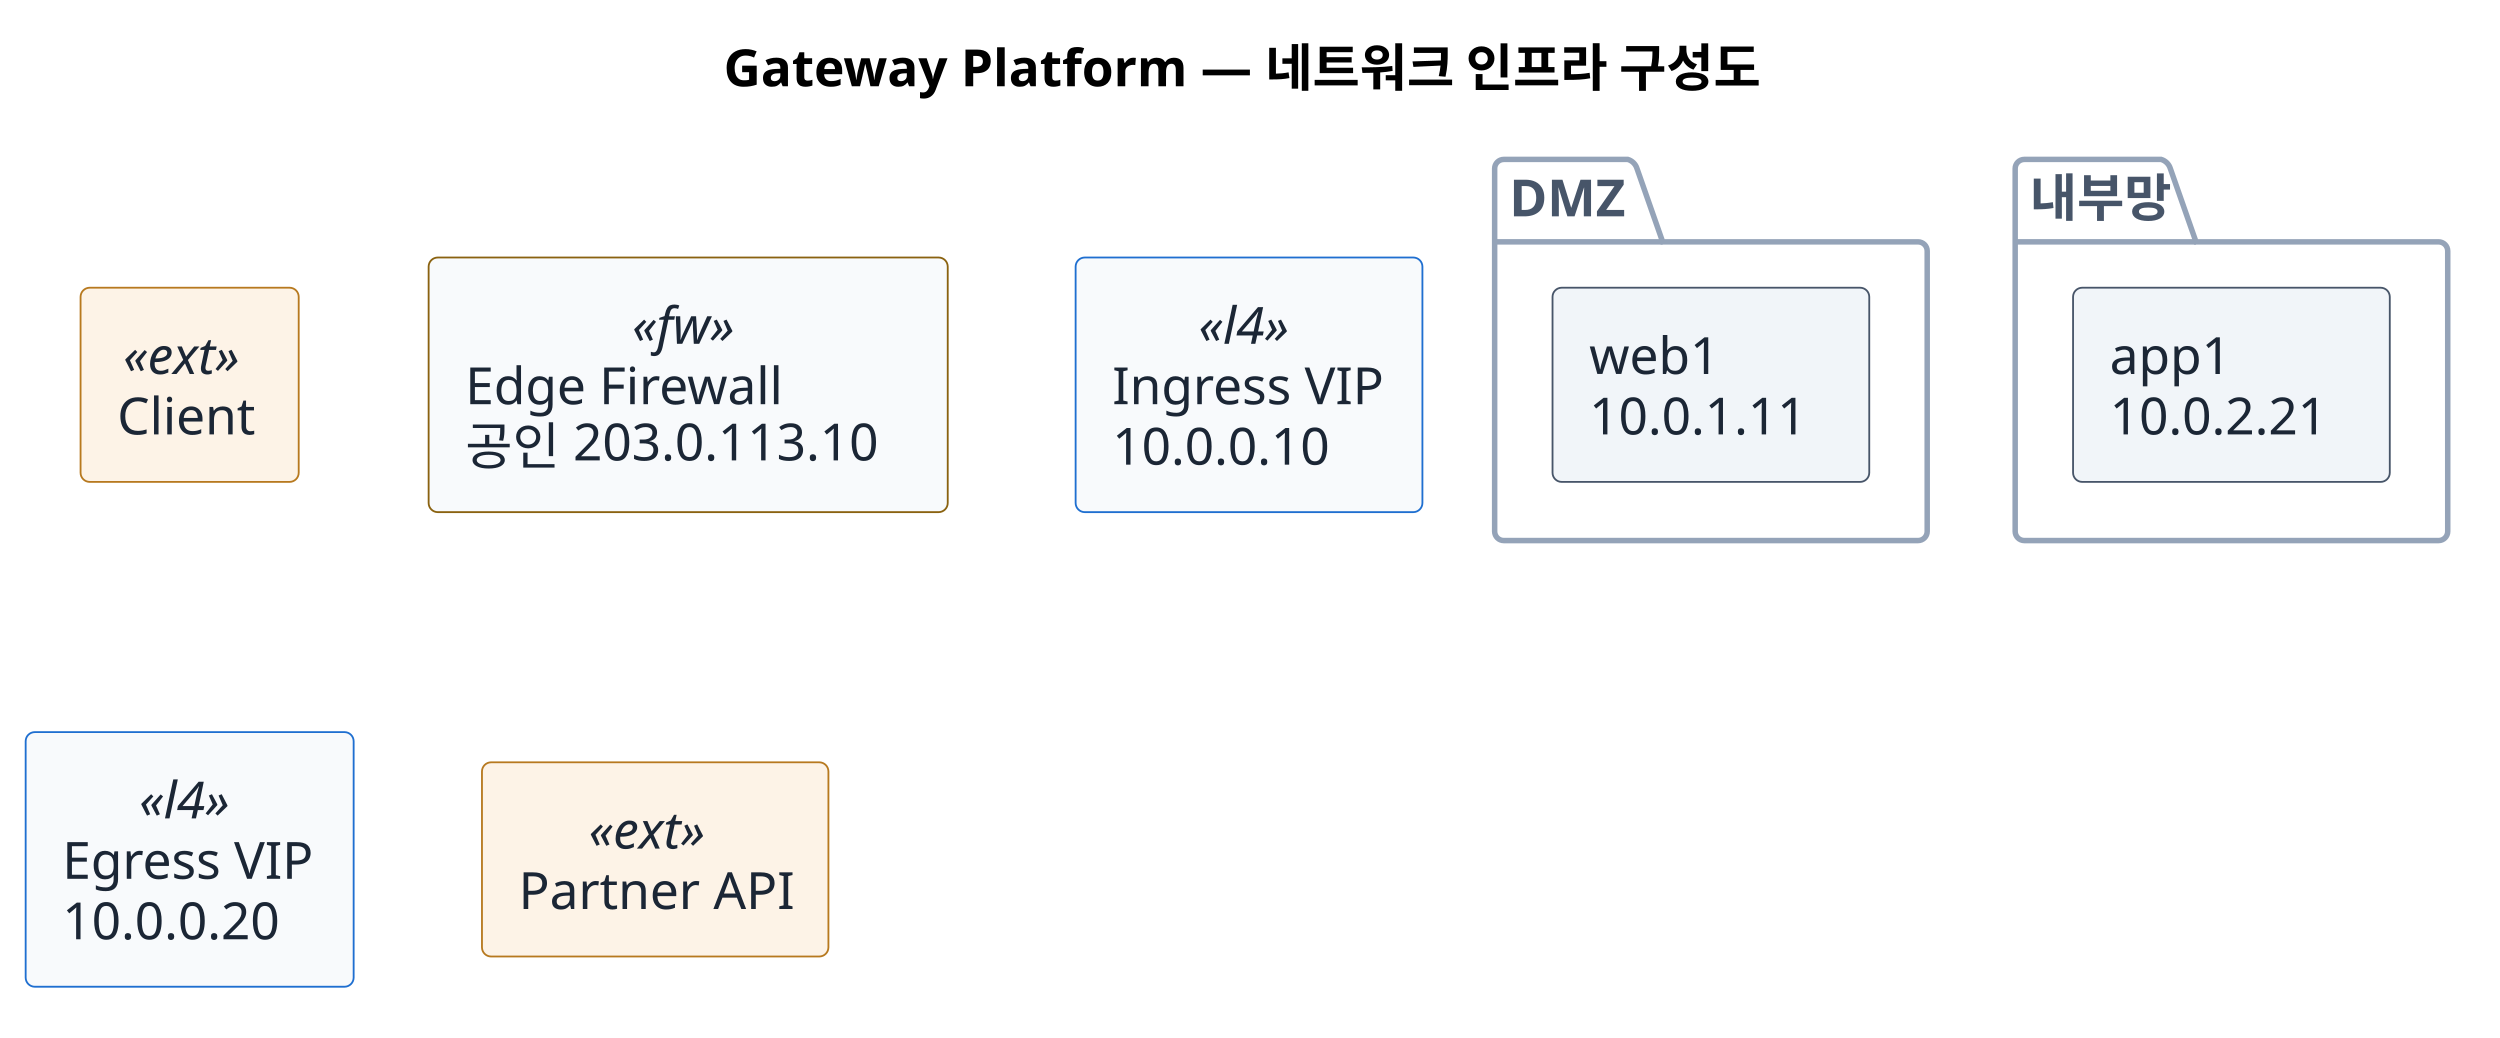
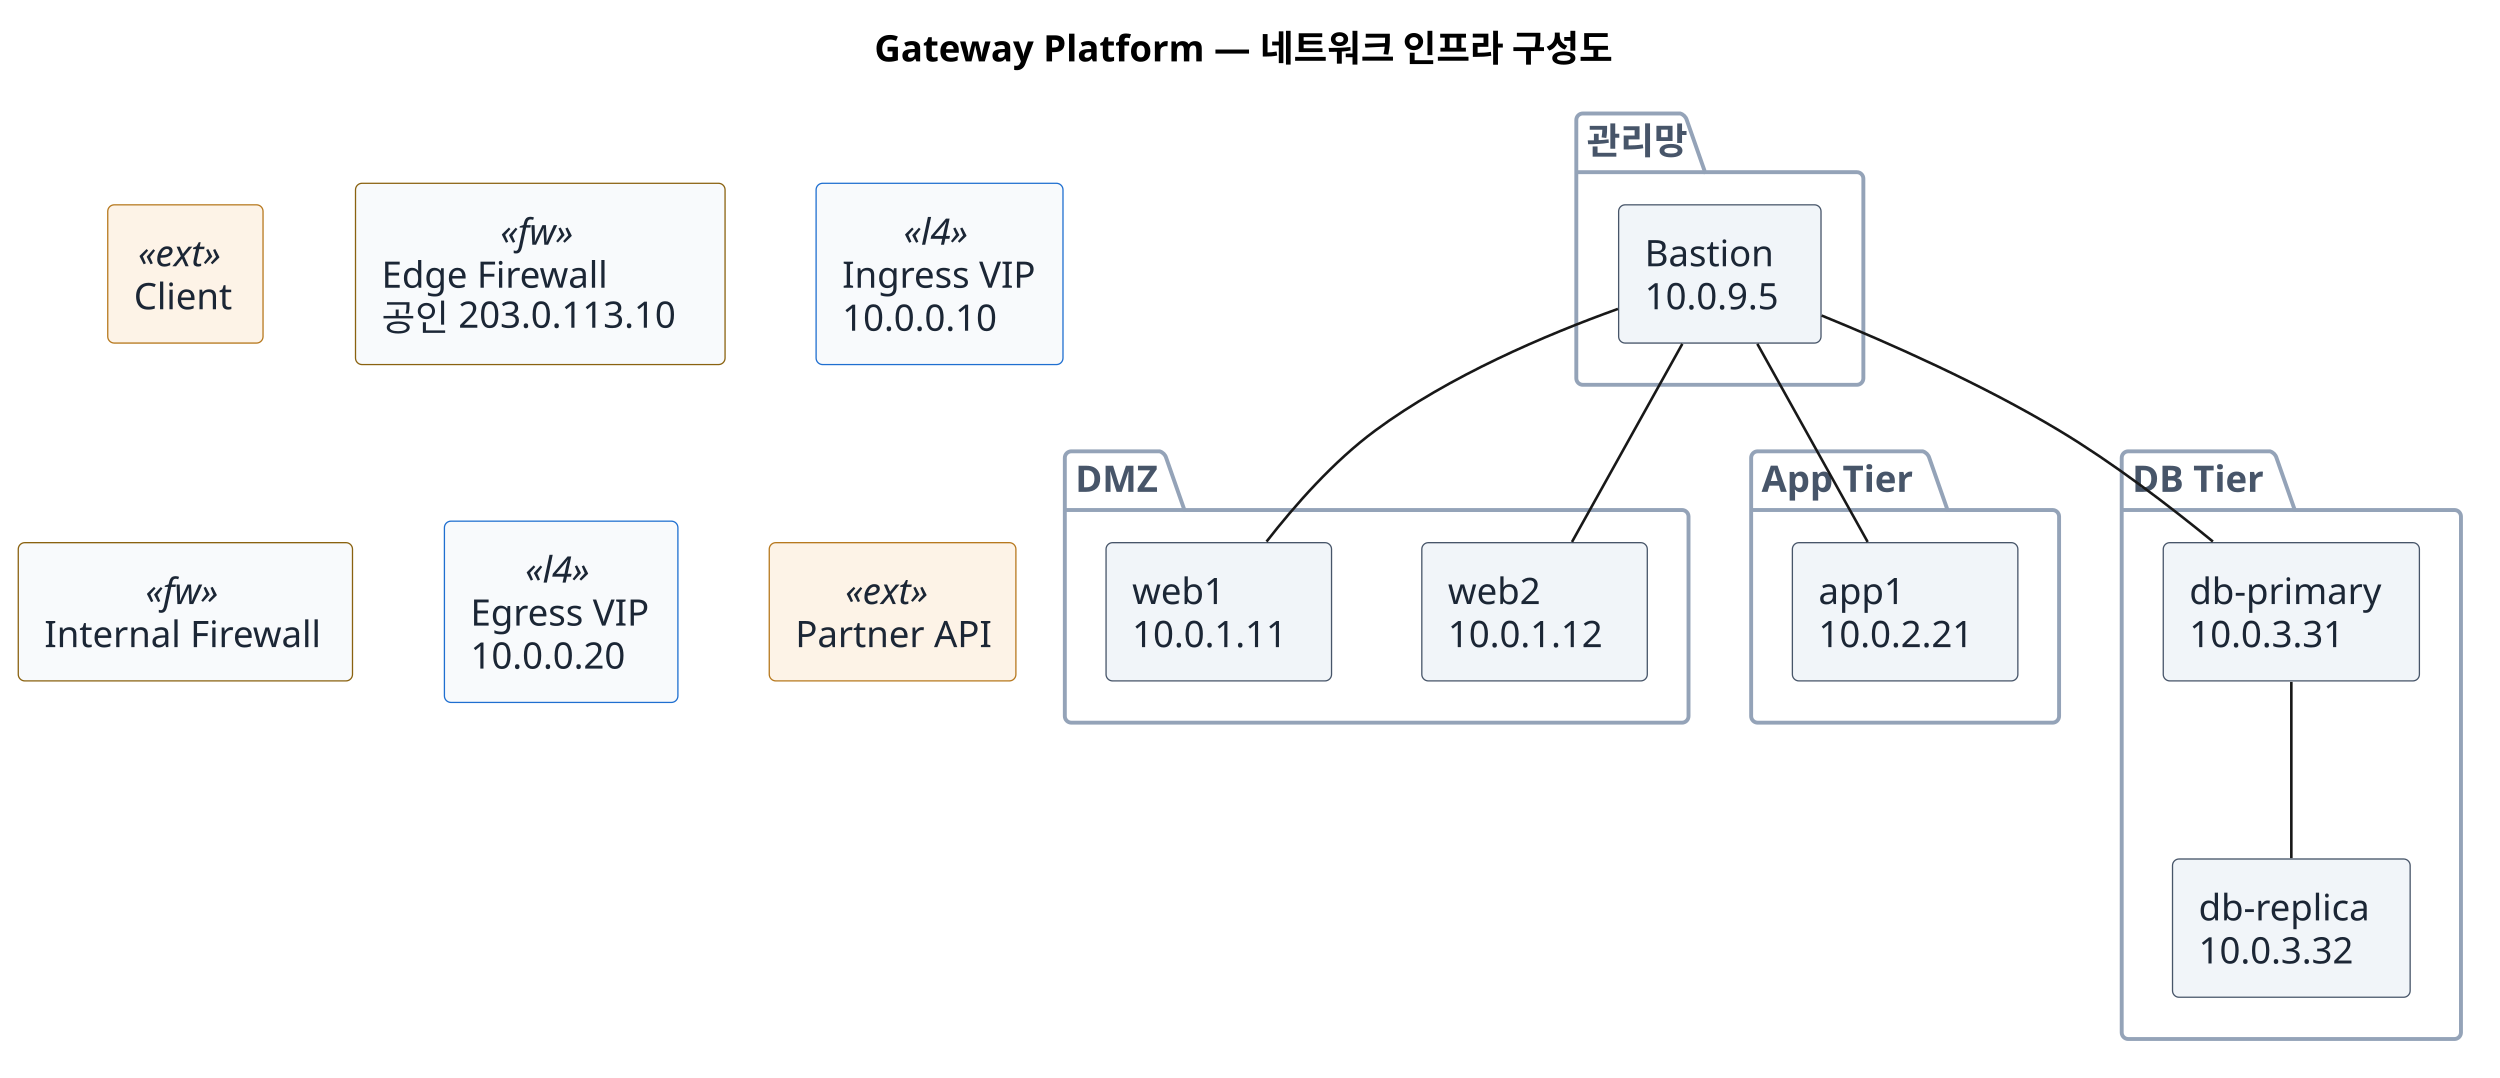
- <svg xmlns="http://www.w3.org/2000/svg" contentStyleType="text/css" data-diagram-type="DESCRIPTION" height="283px" preserveAspectRatio="none" style="width:682px;height:283px;background:#FFFFFF;" version="1.1" viewBox="0 0 682 283" width="682px" zoomAndPan="magnify">
+ <svg xmlns="http://www.w3.org/2000/svg" contentStyleType="text/css" data-diagram-type="DESCRIPTION" height="413px" preserveAspectRatio="none" style="width:958px;height:413px;background:#FFFFFF;" version="1.1" viewBox="0 0 958 413" width="958px" zoomAndPan="magnify">
  <defs />
  <g>
    <g class="title" data-source-line="20">
-       <text fill="#000000" font-family="sans-serif" font-size="14" font-weight="700" lengthAdjust="spacing" textLength="280.917" x="197.411" y="23.535">Gateway Platform — 네트워크 인프라 구성도</text>
+       <text fill="#000000" font-family="sans-serif" font-size="14" font-weight="700" lengthAdjust="spacing" textLength="280.917" x="335.061" y="23.535">Gateway Platform — 네트워크 인프라 구성도</text>
    </g>
    <g class="cluster" data-qualified-name="DMZ" data-source-line="22" id="ent0001">
-       <path d="M410.24,43.488 L444.073,43.488 A3.75,3.75 0 0 1 446.573,45.988 L453.573,65.977 L523.24,65.977 A2.5,2.5 0 0 1 525.74,68.477 L525.74,144.968 A2.5,2.5 0 0 1 523.24,147.468 L410.24,147.468 A2.5,2.5 0 0 1 407.74,144.968 L407.74,45.988 A2.5,2.5 0 0 1 410.24,43.488" fill="none" style="stroke:#94A3B8;stroke-width:1.5;" />
-       <line style="stroke:#94A3B8;stroke-width:1.5;" x1="407.74" x2="453.573" y1="65.977" y2="65.977" />
-       <text fill="#475569" font-family="sans-serif" font-size="14" font-weight="700" lengthAdjust="spacing" textLength="32.833" x="411.74" y="59.023">DMZ</text>
+       <path d="M410.54,172.948 L444.373,172.948 A3.75,3.75 0 0 1 446.873,175.448 L453.873,195.437 L644.54,195.437 A2.5,2.5 0 0 1 647.04,197.937 L647.04,274.428 A2.5,2.5 0 0 1 644.54,276.928 L410.54,276.928 A2.5,2.5 0 0 1 408.04,274.428 L408.04,175.448 A2.5,2.5 0 0 1 410.54,172.948" fill="none" style="stroke:#94A3B8;stroke-width:1.5;" />
+       <line style="stroke:#94A3B8;stroke-width:1.5;" x1="408.04" x2="453.873" y1="195.437" y2="195.437" />
+       <text fill="#475569" font-family="sans-serif" font-size="14" font-weight="700" lengthAdjust="spacing" textLength="32.833" x="412.04" y="188.483">DMZ</text>
    </g>
-     <g class="cluster" data-qualified-name="..." data-source-line="25" id="ent0003">
-       <path d="M552.24,43.488 L589.57,43.488 A3.75,3.75 0 0 1 592.07,45.988 L599.07,65.977 L665.24,65.977 A2.5,2.5 0 0 1 667.74,68.477 L667.74,144.968 A2.5,2.5 0 0 1 665.24,147.468 L552.24,147.468 A2.5,2.5 0 0 1 549.74,144.968 L549.74,45.988 A2.5,2.5 0 0 1 552.24,43.488" fill="none" style="stroke:#94A3B8;stroke-width:1.5;" />
-       <line style="stroke:#94A3B8;stroke-width:1.5;" x1="549.74" x2="599.07" y1="65.977" y2="65.977" />
-       <text fill="#475569" font-family="sans-serif" font-size="14" font-weight="700" lengthAdjust="spacing" textLength="36.33" x="553.74" y="59.023">내부망</text>
+     <g class="cluster" data-qualified-name="App Tier" data-source-line="26" id="ent0004">
+       <path d="M673.54,172.948 L736.795,172.948 A3.75,3.75 0 0 1 739.295,175.448 L746.295,195.437 L786.54,195.437 A2.5,2.5 0 0 1 789.04,197.937 L789.04,274.428 A2.5,2.5 0 0 1 786.54,276.928 L673.54,276.928 A2.5,2.5 0 0 1 671.04,274.428 L671.04,175.448 A2.5,2.5 0 0 1 673.54,172.948" fill="none" style="stroke:#94A3B8;stroke-width:1.5;" />
+       <line style="stroke:#94A3B8;stroke-width:1.5;" x1="671.04" x2="746.295" y1="195.437" y2="195.437" />
+       <text fill="#475569" font-family="sans-serif" font-size="14" font-weight="700" lengthAdjust="spacing" textLength="62.255" x="675.04" y="188.483">App Tier</text>
+     </g>
+     <g class="cluster" data-qualified-name="DB Tier" data-source-line="29" id="ent0006">
+       <path d="M815.54,172.948 L869.854,172.948 A3.75,3.75 0 0 1 872.354,175.448 L879.354,195.437 L940.54,195.437 A2.5,2.5 0 0 1 943.04,197.937 L943.04,395.648 A2.5,2.5 0 0 1 940.54,398.148 L815.54,398.148 A2.5,2.5 0 0 1 813.04,395.648 L813.04,175.448 A2.5,2.5 0 0 1 815.54,172.948" fill="none" style="stroke:#94A3B8;stroke-width:1.5;" />
+       <line style="stroke:#94A3B8;stroke-width:1.5;" x1="813.04" x2="879.354" y1="195.437" y2="195.437" />
+       <text fill="#475569" font-family="sans-serif" font-size="14" font-weight="700" lengthAdjust="spacing" textLength="53.313" x="817.04" y="188.483">DB Tier</text>
+     </g>
+     <g class="cluster" data-qualified-name="..." data-source-line="33" id="ent0009">
+       <path d="M606.54,43.488 L643.87,43.488 A3.75,3.75 0 0 1 646.37,45.988 L653.37,65.977 L711.54,65.977 A2.5,2.5 0 0 1 714.04,68.477 L714.04,144.958 A2.5,2.5 0 0 1 711.54,147.458 L606.54,147.458 A2.5,2.5 0 0 1 604.04,144.958 L604.04,45.988 A2.5,2.5 0 0 1 606.54,43.488" fill="none" style="stroke:#94A3B8;stroke-width:1.5;" />
+       <line style="stroke:#94A3B8;stroke-width:1.5;" x1="604.04" x2="653.37" y1="65.977" y2="65.977" />
+       <text fill="#475569" font-family="sans-serif" font-size="14" font-weight="700" lengthAdjust="spacing" textLength="36.33" x="608.04" y="59.023">관리망</text>
    </g>
    <g class="entity" data-qualified-name="DMZ.web1" data-source-line="23" id="ent0002">
-       <rect fill="#F1F5F9" height="52.977" rx="2.5" ry="2.5" style="stroke:#475569;stroke-width:0.5;" width="86.404" x="423.53" y="78.488" />
-       <text fill="#1B2635" font-family="sans-serif" font-size="14" lengthAdjust="spacing" textLength="36.251" x="433.53" y="102.023">web1</text>
-       <text fill="#1B2635" font-family="sans-serif" font-size="14" lengthAdjust="spacing" textLength="66.404" x="433.53" y="118.512">10.0.1.11</text>
+       <rect fill="#F1F5F9" height="52.977" rx="2.5" ry="2.5" style="stroke:#475569;stroke-width:0.5;" width="86.404" x="423.84" y="207.948" />
+       <text fill="#1B2635" font-family="sans-serif" font-size="14" lengthAdjust="spacing" textLength="36.251" x="433.84" y="231.483">web1</text>
+       <text fill="#1B2635" font-family="sans-serif" font-size="14" lengthAdjust="spacing" textLength="66.404" x="433.84" y="247.972">10.0.1.11</text>
    </g>
-     <g class="entity" data-qualified-name="....app1" data-source-line="26" id="ent0004">
-       <rect fill="#F1F5F9" height="52.977" rx="2.5" ry="2.5" style="stroke:#475569;stroke-width:0.5;" width="86.404" x="565.53" y="78.488" />
-       <text fill="#1B2635" font-family="sans-serif" font-size="14" lengthAdjust="spacing" textLength="34.207" x="575.53" y="102.023">app1</text>
-       <text fill="#1B2635" font-family="sans-serif" font-size="14" lengthAdjust="spacing" textLength="66.404" x="575.53" y="118.512">10.0.2.21</text>
+     <g class="entity" data-qualified-name="DMZ.web2" data-source-line="24" id="ent0003">
+       <rect fill="#F1F5F9" height="52.977" rx="2.5" ry="2.5" style="stroke:#475569;stroke-width:0.5;" width="86.404" x="544.84" y="207.948" />
+       <text fill="#1B2635" font-family="sans-serif" font-size="14" lengthAdjust="spacing" textLength="36.251" x="554.84" y="231.483">web2</text>
+       <text fill="#1B2635" font-family="sans-serif" font-size="14" lengthAdjust="spacing" textLength="66.404" x="554.84" y="247.972">10.0.1.12</text>
    </g>
-     <g class="entity" data-qualified-name="client" data-source-line="28" id="ent0005">
-       <rect fill="#FDF3E7" height="52.977" rx="2.5" ry="2.5" style="stroke:#B7791F;stroke-width:0.5;" width="59.505" x="21.98" y="78.488" />
-       <text fill="#1B2635" font-family="sans-serif" font-size="14" font-style="italic" lengthAdjust="spacing" textLength="36.292" x="33.586" y="102.023">«ext»</text>
-       <text fill="#1B2635" font-family="sans-serif" font-size="14" lengthAdjust="spacing" textLength="39.505" x="31.98" y="118.512">Client</text>
+     <g class="entity" data-qualified-name="App Tier.app1" data-source-line="27" id="ent0005">
+       <rect fill="#F1F5F9" height="52.977" rx="2.5" ry="2.5" style="stroke:#475569;stroke-width:0.5;" width="86.404" x="686.84" y="207.948" />
+       <text fill="#1B2635" font-family="sans-serif" font-size="14" lengthAdjust="spacing" textLength="34.207" x="696.84" y="231.483">app1</text>
+       <text fill="#1B2635" font-family="sans-serif" font-size="14" lengthAdjust="spacing" textLength="66.404" x="696.84" y="247.972">10.0.2.21</text>
    </g>
-     <g class="entity" data-qualified-name="fw_edge" data-source-line="29" id="ent0006">
-       <rect fill="#F8FAFC" height="69.465" rx="2.5" ry="2.5" style="stroke:#8A6210;stroke-width:0.5;" width="141.612" x="116.93" y="70.248" />
-       <text fill="#1B2635" font-family="sans-serif" font-size="14" font-style="italic" lengthAdjust="spacing" textLength="30.605" x="172.434" y="93.783">«fw»</text>
-       <text fill="#1B2635" font-family="sans-serif" font-size="14" lengthAdjust="spacing" textLength="89.052" x="126.93" y="110.272">Edge Firewall</text>
-       <text fill="#1B2635" font-family="sans-serif" font-size="14" lengthAdjust="spacing" textLength="121.612" x="126.93" y="126.76">공인 203.0.113.10</text>
+     <g class="entity" data-qualified-name="DB Tier.db_primary" data-source-line="30" id="ent0007">
+       <rect fill="#F1F5F9" height="52.977" rx="2.5" ry="2.5" style="stroke:#475569;stroke-width:0.5;" width="98.155" x="828.96" y="207.948" />
+       <text fill="#1B2635" font-family="sans-serif" font-size="14" lengthAdjust="spacing" textLength="78.155" x="838.96" y="231.483">db-primary</text>
+       <text fill="#1B2635" font-family="sans-serif" font-size="14" lengthAdjust="spacing" textLength="66.404" x="838.96" y="247.972">10.0.3.31</text>
    </g>
-     <g class="entity" data-qualified-name="vip_in" data-source-line="30" id="ent0007">
-       <rect fill="#F8FAFC" height="69.465" rx="2.5" ry="2.5" style="stroke:#1F6FD0;stroke-width:0.5;" width="94.607" x="293.43" y="70.248" />
-       <text fill="#1B2635" font-family="sans-serif" font-size="14" font-style="italic" lengthAdjust="spacing" textLength="27.569" x="326.949" y="93.783">«l4»</text>
-       <text fill="#1B2635" font-family="sans-serif" font-size="14" lengthAdjust="spacing" textLength="74.607" x="303.43" y="110.272">Ingress VIP</text>
-       <text fill="#1B2635" font-family="sans-serif" font-size="14" lengthAdjust="spacing" textLength="66.404" x="303.43" y="126.76">10.0.0.10</text>
+     <g class="entity" data-qualified-name="DB Tier.db_replica" data-source-line="31" id="ent0008">
+       <rect fill="#F1F5F9" height="52.977" rx="2.5" ry="2.5" style="stroke:#475569;stroke-width:0.5;" width="91.06" x="832.51" y="329.168" />
+       <text fill="#1B2635" font-family="sans-serif" font-size="14" lengthAdjust="spacing" textLength="71.06" x="842.51" y="352.703">db-replica</text>
+       <text fill="#1B2635" font-family="sans-serif" font-size="14" lengthAdjust="spacing" textLength="66.404" x="842.51" y="369.192">10.0.3.32</text>
    </g>
-     <g class="entity" data-qualified-name="vip_out" data-source-line="31" id="ent0008">
-       <rect fill="#F8FAFC" height="69.465" rx="2.5" ry="2.5" style="stroke:#1F6FD0;stroke-width:0.5;" width="89.474" x="7" y="199.718" />
-       <text fill="#1B2635" font-family="sans-serif" font-size="14" font-style="italic" lengthAdjust="spacing" textLength="27.569" x="37.952" y="223.253">«l4»</text>
-       <text fill="#1B2635" font-family="sans-serif" font-size="14" lengthAdjust="spacing" textLength="69.474" x="17" y="239.742">Egress VIP</text>
-       <text fill="#1B2635" font-family="sans-serif" font-size="14" lengthAdjust="spacing" textLength="66.404" x="17" y="256.23">10.0.0.20</text>
+     <g class="entity" data-qualified-name="....bastion" data-source-line="34" id="ent0010">
+       <rect fill="#F1F5F9" height="52.977" rx="2.5" ry="2.5" style="stroke:#475569;stroke-width:0.5;" width="77.552" x="620.26" y="78.488" />
+       <text fill="#1B2635" font-family="sans-serif" font-size="14" lengthAdjust="spacing" textLength="49.492" x="630.26" y="102.023">Bastion</text>
+       <text fill="#1B2635" font-family="sans-serif" font-size="14" lengthAdjust="spacing" textLength="57.552" x="630.26" y="118.512">10.0.9.5</text>
    </g>
-     <g class="entity" data-qualified-name="partner" data-source-line="32" id="ent0009">
-       <rect fill="#FDF3E7" height="52.977" rx="2.5" ry="2.5" style="stroke:#B7791F;stroke-width:0.5;" width="94.512" x="131.48" y="207.958" />
-       <text fill="#1B2635" font-family="sans-serif" font-size="14" font-style="italic" lengthAdjust="spacing" textLength="36.292" x="160.59" y="231.493">«ext»</text>
-       <text fill="#1B2635" font-family="sans-serif" font-size="14" lengthAdjust="spacing" textLength="74.512" x="141.48" y="247.982">Partner API</text>
+     <g class="entity" data-qualified-name="client" data-source-line="36" id="ent0011">
+       <rect fill="#FDF3E7" height="52.977" rx="2.5" ry="2.5" style="stroke:#B7791F;stroke-width:0.5;" width="59.505" x="41.29" y="78.488" />
+       <text fill="#1B2635" font-family="sans-serif" font-size="14" font-style="italic" lengthAdjust="spacing" textLength="36.292" x="52.896" y="102.023">«ext»</text>
+       <text fill="#1B2635" font-family="sans-serif" font-size="14" lengthAdjust="spacing" textLength="39.505" x="51.29" y="118.512">Client</text>
+     </g>
+     <g class="entity" data-qualified-name="fw_edge" data-source-line="37" id="ent0012">
+       <rect fill="#F8FAFC" height="69.465" rx="2.5" ry="2.5" style="stroke:#8A6210;stroke-width:0.5;" width="141.612" x="136.23" y="70.238" />
+       <text fill="#1B2635" font-family="sans-serif" font-size="14" font-style="italic" lengthAdjust="spacing" textLength="30.605" x="191.734" y="93.773">«fw»</text>
+       <text fill="#1B2635" font-family="sans-serif" font-size="14" lengthAdjust="spacing" textLength="89.052" x="146.23" y="110.262">Edge Firewall</text>
+       <text fill="#1B2635" font-family="sans-serif" font-size="14" lengthAdjust="spacing" textLength="121.612" x="146.23" y="126.75">공인 203.0.113.10</text>
+     </g>
+     <g class="entity" data-qualified-name="vip_in" data-source-line="38" id="ent0013">
+       <rect fill="#F8FAFC" height="69.465" rx="2.5" ry="2.5" style="stroke:#1F6FD0;stroke-width:0.5;" width="94.607" x="312.73" y="70.238" />
+       <text fill="#1B2635" font-family="sans-serif" font-size="14" font-style="italic" lengthAdjust="spacing" textLength="27.569" x="346.249" y="93.773">«l4»</text>
+       <text fill="#1B2635" font-family="sans-serif" font-size="14" lengthAdjust="spacing" textLength="74.607" x="322.73" y="110.262">Ingress VIP</text>
+       <text fill="#1B2635" font-family="sans-serif" font-size="14" lengthAdjust="spacing" textLength="66.404" x="322.73" y="126.75">10.0.0.10</text>
+     </g>
+     <g class="entity" data-qualified-name="fw_db" data-source-line="39" id="ent0014">
+       <rect fill="#F8FAFC" height="52.977" rx="2.5" ry="2.5" style="stroke:#8A6210;stroke-width:0.5;" width="128.076" x="7" y="207.948" />
+       <text fill="#1B2635" font-family="sans-serif" font-size="14" font-style="italic" lengthAdjust="spacing" textLength="30.605" x="55.736" y="231.483">«fw»</text>
+       <text fill="#1B2635" font-family="sans-serif" font-size="14" lengthAdjust="spacing" textLength="108.076" x="17" y="247.972">Internal Firewall</text>
+     </g>
+     <g class="entity" data-qualified-name="vip_out" data-source-line="40" id="ent0015">
+       <rect fill="#F8FAFC" height="69.465" rx="2.5" ry="2.5" style="stroke:#1F6FD0;stroke-width:0.5;" width="89.474" x="170.3" y="199.708" />
+       <text fill="#1B2635" font-family="sans-serif" font-size="14" font-style="italic" lengthAdjust="spacing" textLength="27.569" x="201.252" y="223.243">«l4»</text>
+       <text fill="#1B2635" font-family="sans-serif" font-size="14" lengthAdjust="spacing" textLength="69.474" x="180.3" y="239.732">Egress VIP</text>
+       <text fill="#1B2635" font-family="sans-serif" font-size="14" lengthAdjust="spacing" textLength="66.404" x="180.3" y="256.22">10.0.0.20</text>
+     </g>
+     <g class="entity" data-qualified-name="partner" data-source-line="41" id="ent0016">
+       <rect fill="#FDF3E7" height="52.977" rx="2.5" ry="2.5" style="stroke:#B7791F;stroke-width:0.5;" width="94.512" x="294.78" y="207.948" />
+       <text fill="#1B2635" font-family="sans-serif" font-size="14" font-style="italic" lengthAdjust="spacing" textLength="36.292" x="323.89" y="231.483">«ext»</text>
+       <text fill="#1B2635" font-family="sans-serif" font-size="14" lengthAdjust="spacing" textLength="74.512" x="304.78" y="247.972">Partner API</text>
+     </g>
+     <g class="link" data-entity-1="ent0007" data-entity-2="ent0008" data-link-type="association" data-source-line="43" id="lnk17">
+       <path d="M878.04,261.308 C878.04,281.308 878.04,308.858 878.04,328.838" fill="none" id="db_primary-db_replica" style="stroke:#181818;stroke-width:1;" />
+     </g>
+     <g class="link" data-entity-1="ent0010" data-entity-2="ent0002" data-link-type="association" data-source-line="44" id="lnk18">
+       <path d="M620,118.368 C592.4,128.288 555.41,144.008 527.04,164.948 C511.01,176.778 496.23,193.558 485.34,207.538" fill="none" id="bastion-web1" style="stroke:#181818;stroke-width:1;" />
+     </g>
+     <g class="link" data-entity-1="ent0010" data-entity-2="ent0003" data-link-type="association" data-source-line="45" id="lnk19">
+       <path d="M644.67,131.768 C632.35,153.888 614.7,185.578 602.38,207.678" fill="none" id="bastion-web2" style="stroke:#181818;stroke-width:1;" />
+     </g>
+     <g class="link" data-entity-1="ent0010" data-entity-2="ent0005" data-link-type="association" data-source-line="46" id="lnk20">
+       <path d="M673.41,131.768 C685.72,153.888 703.38,185.578 715.69,207.678" fill="none" id="bastion-app1" style="stroke:#181818;stroke-width:1;" />
+     </g>
+     <g class="link" data-entity-1="ent0010" data-entity-2="ent0007" data-link-type="association" data-source-line="47" id="lnk21">
+       <path d="M698.04,120.908 C724.49,131.688 759.83,147.408 789.04,164.948 C809.76,177.398 831.29,193.858 847.98,207.518" fill="none" id="bastion-db_primary" style="stroke:#181818;stroke-width:1;" />
    </g>
  </g>
</svg>
